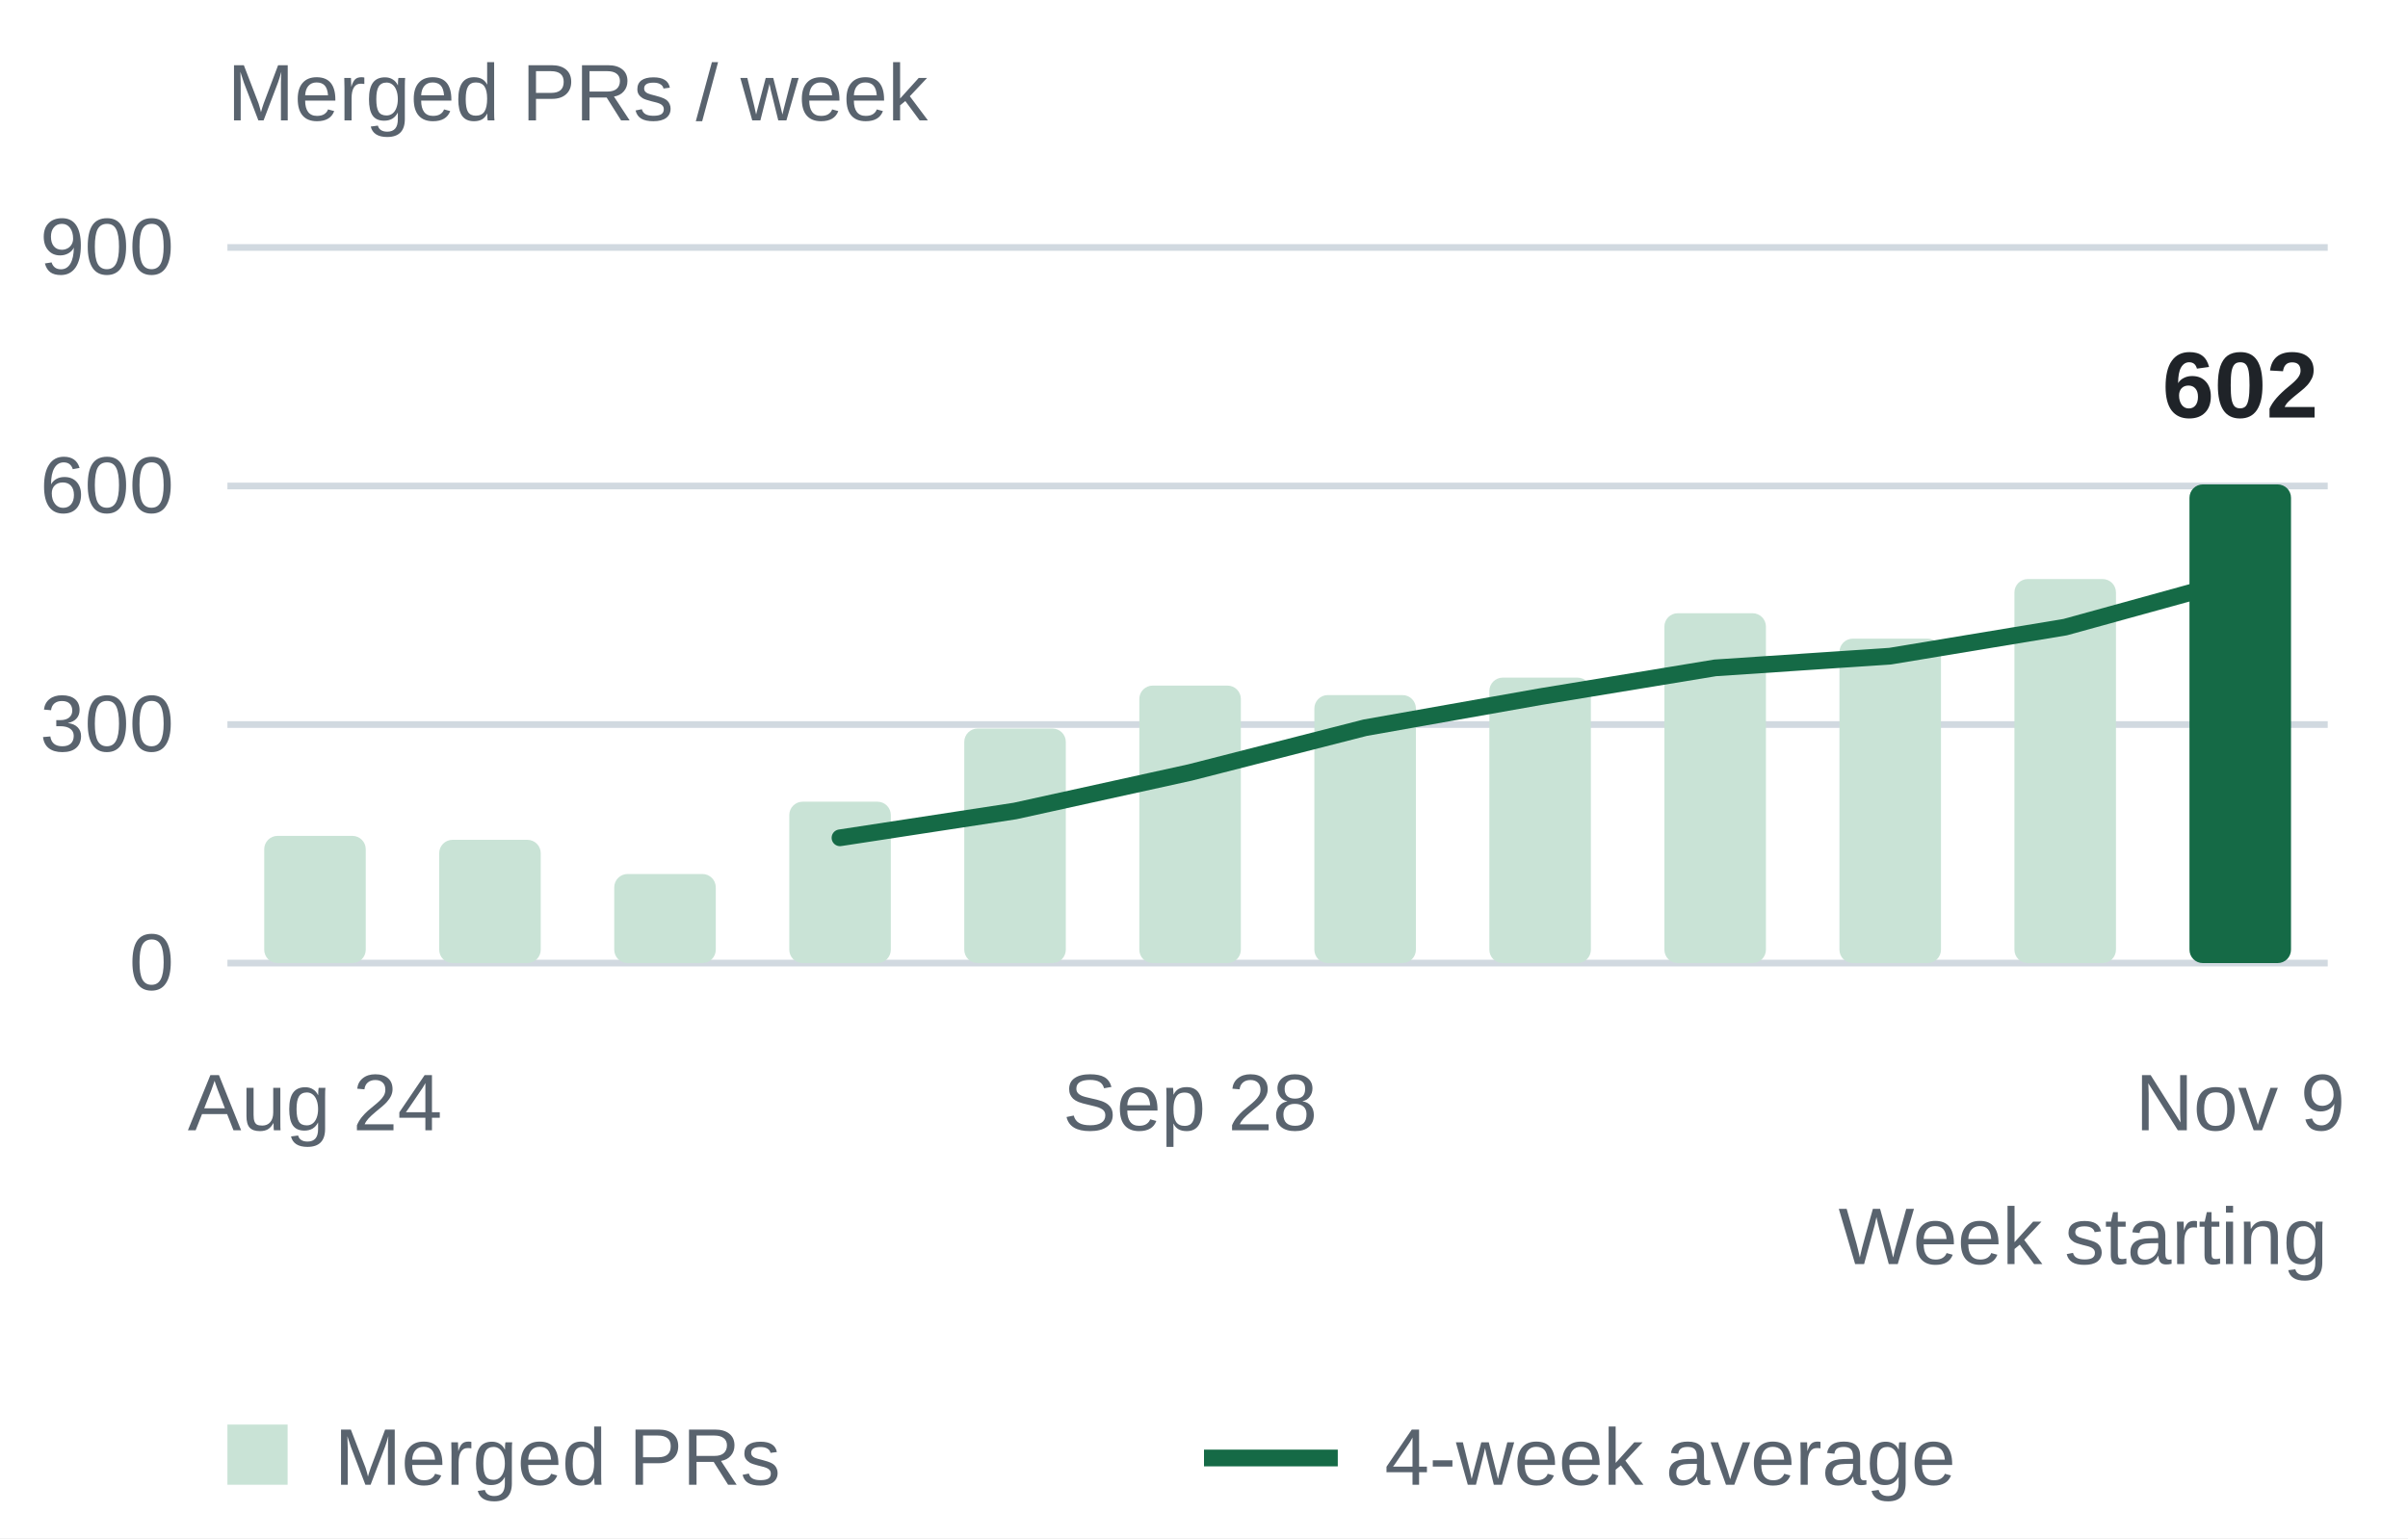
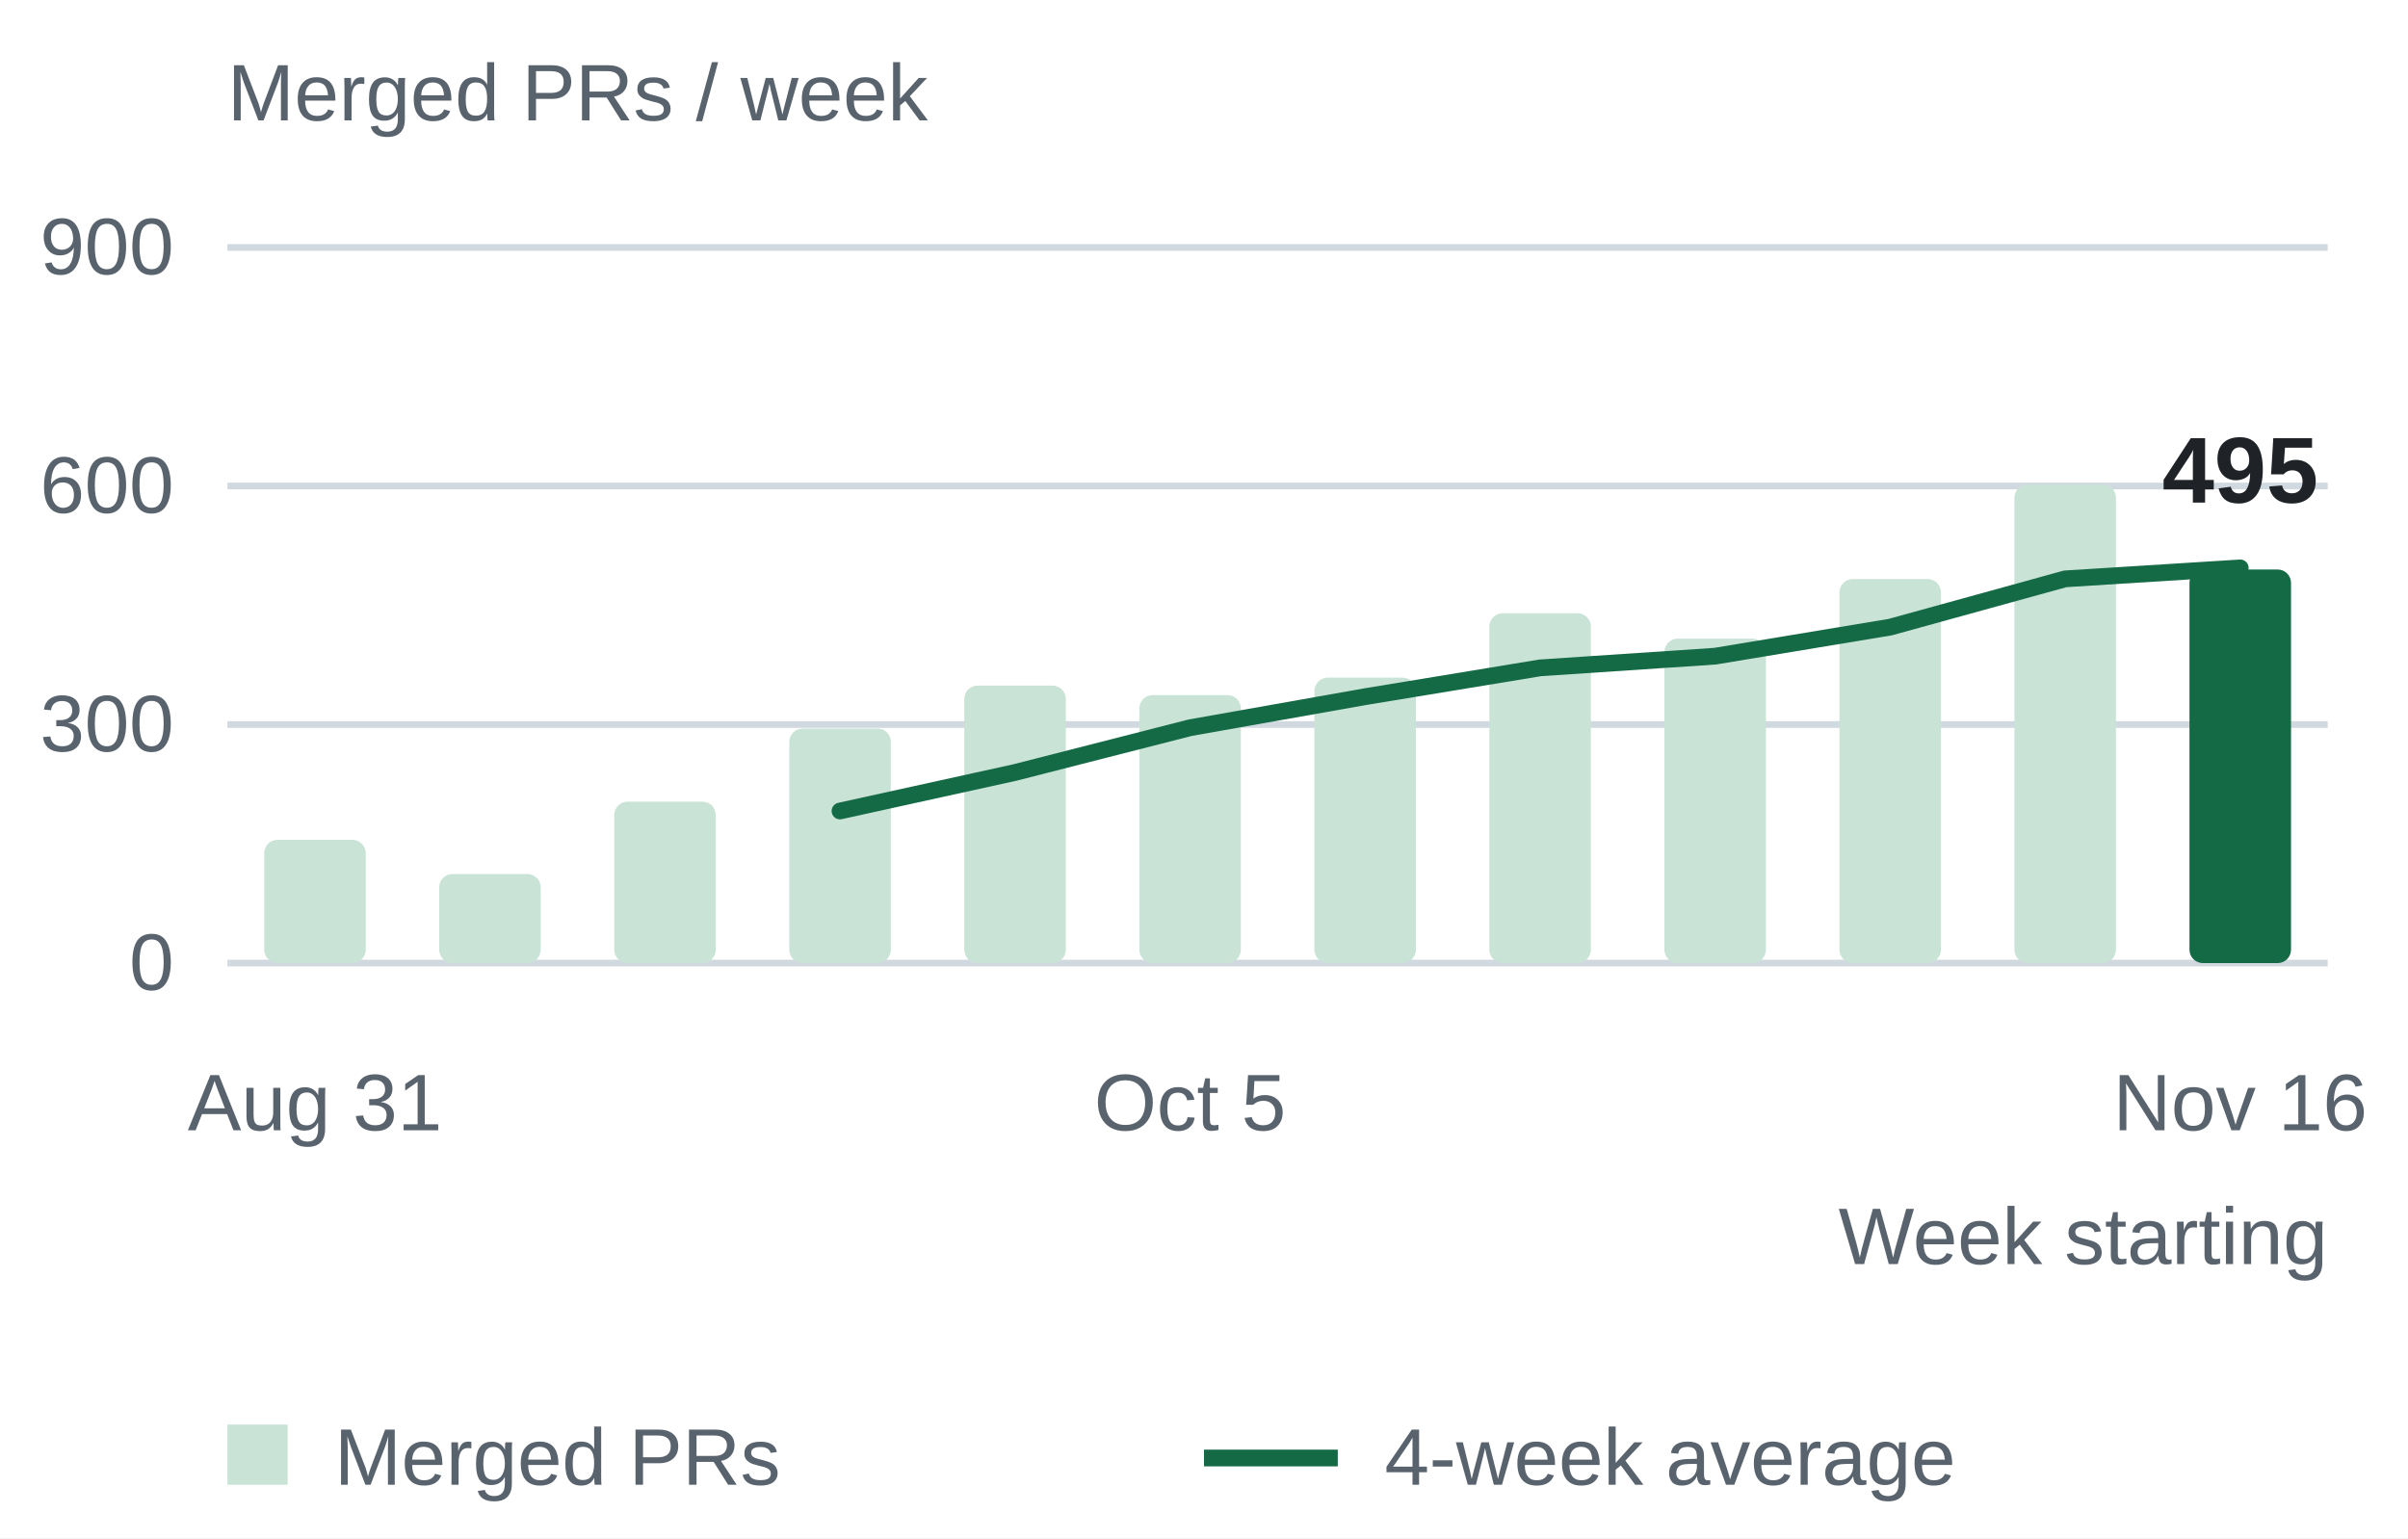
<svg xmlns="http://www.w3.org/2000/svg" width="360" height="230" viewBox="0 0 360 230" role="img">
  <g font-family="-apple-system,BlinkMacSystemFont,Segoe UI,Arial,sans-serif">
    <rect width="360" height="230" fill="#ffffff" />
    <text x="34" y="18" fill="#59636e" font-size="12">Merged PRs / week</text>
    <path d="M34 144.0 H348" stroke="#d1d9e0" stroke-width="1" />
    <text x="26" y="148.0" text-anchor="end" fill="#59636e" font-size="12">0</text>
    <path d="M34 108.333 H348" stroke="#d1d9e0" stroke-width="1" />
    <text x="26" y="112.333" text-anchor="end" fill="#59636e" font-size="12">300</text>
    <path d="M34 72.667 H348" stroke="#d1d9e0" stroke-width="1" />
    <text x="26" y="76.667" text-anchor="end" fill="#59636e" font-size="12">600</text>
    <path d="M34 37.0 H348" stroke="#d1d9e0" stroke-width="1" />
    <text x="26" y="41.0" text-anchor="end" fill="#59636e" font-size="12">900</text>
-     <rect x="39.50" y="124.98" width="15.18" height="19.02" rx="2" fill="#c9e3d6" />
-     <rect x="65.66" y="125.57" width="15.18" height="18.43" rx="2" fill="#c9e3d6" />
-     <rect x="91.83" y="130.68" width="15.18" height="13.32" rx="2" fill="#c9e3d6" />
-     <rect x="118.00" y="119.87" width="15.18" height="24.13" rx="2" fill="#c9e3d6" />
-     <rect x="144.16" y="108.93" width="15.18" height="35.07" rx="2" fill="#c9e3d6" />
-     <rect x="170.33" y="102.51" width="15.18" height="41.49" rx="2" fill="#c9e3d6" />
-     <rect x="196.50" y="103.93" width="15.18" height="40.07" rx="2" fill="#c9e3d6" />
-     <rect x="222.66" y="101.32" width="15.18" height="42.68" rx="2" fill="#c9e3d6" />
-     <rect x="248.83" y="91.69" width="15.18" height="52.31" rx="2" fill="#c9e3d6" />
-     <rect x="275.00" y="95.49" width="15.18" height="48.51" rx="2" fill="#c9e3d6" />
-     <rect x="301.16" y="86.58" width="15.18" height="57.42" rx="2" fill="#c9e3d6" />
-     <rect x="327.33" y="72.43" width="15.18" height="71.57" rx="2" fill="#156a46" />
-     <path d="M125.58,125.27 L151.75,121.26 L177.92,115.50 L204.08,108.81 L230.25,104.17 L256.42,99.86 L282.58,98.11 L308.75,93.77 L334.92,86.55" fill="none" stroke="#156a46" stroke-width="2.5" stroke-linecap="round" stroke-linejoin="round" />
-     <text x="334.92" y="62.43" text-anchor="middle" fill="#1f2328" font-size="14" font-weight="600">602</text>
-     <text x="47.08" y="169" text-anchor="middle" fill="#59636e" font-size="12">Aug 24</text>
-     <text x="177.92" y="169" text-anchor="middle" fill="#59636e" font-size="12">Sep 28</text>
-     <text x="334.92" y="169" text-anchor="middle" fill="#59636e" font-size="12">Nov 9</text>
+     <rect x="39.50" y="125.57" width="15.18" height="18.43" rx="2" fill="#c9e3d6" />
+     <rect x="65.66" y="130.68" width="15.18" height="13.32" rx="2" fill="#c9e3d6" />
+     <rect x="91.83" y="119.87" width="15.18" height="24.13" rx="2" fill="#c9e3d6" />
+     <rect x="118.00" y="108.93" width="15.18" height="35.07" rx="2" fill="#c9e3d6" />
+     <rect x="144.16" y="102.51" width="15.18" height="41.49" rx="2" fill="#c9e3d6" />
+     <rect x="170.33" y="103.93" width="15.18" height="40.07" rx="2" fill="#c9e3d6" />
+     <rect x="196.50" y="101.32" width="15.18" height="42.68" rx="2" fill="#c9e3d6" />
+     <rect x="222.66" y="91.69" width="15.18" height="52.31" rx="2" fill="#c9e3d6" />
+     <rect x="248.83" y="95.49" width="15.18" height="48.51" rx="2" fill="#c9e3d6" />
+     <rect x="275.00" y="86.58" width="15.18" height="57.42" rx="2" fill="#c9e3d6" />
+     <rect x="301.16" y="72.43" width="15.18" height="71.57" rx="2" fill="#c9e3d6" />
+     <rect x="327.33" y="85.15" width="15.18" height="58.85" rx="2" fill="#156a46" />
+     <path d="M125.58,121.26 L151.75,115.50 L177.92,108.81 L204.08,104.17 L230.25,99.86 L256.42,98.11 L282.58,93.77 L308.75,86.55 L334.92,84.91" fill="none" stroke="#156a46" stroke-width="2.5" stroke-linecap="round" stroke-linejoin="round" />
+     <text x="334.92" y="75.15" text-anchor="middle" fill="#1f2328" font-size="14" font-weight="600">495</text>
+     <text x="47.08" y="169" text-anchor="middle" fill="#59636e" font-size="12">Aug 31</text>
+     <text x="177.92" y="169" text-anchor="middle" fill="#59636e" font-size="12">Oct 5</text>
+     <text x="334.92" y="169" text-anchor="middle" fill="#59636e" font-size="12">Nov 16</text>
    <text x="348" y="189" text-anchor="end" fill="#59636e" font-size="12">Week starting</text>
    <rect x="34" y="213" width="9" height="9" fill="#c9e3d6" />
    <text x="50" y="222" fill="#59636e" font-size="12">Merged PRs</text>
    <path d="M180 218 h20" stroke="#156a46" stroke-width="2.5" />
    <text x="207" y="222" fill="#59636e" font-size="12">4-week average</text>
  </g>
</svg>
